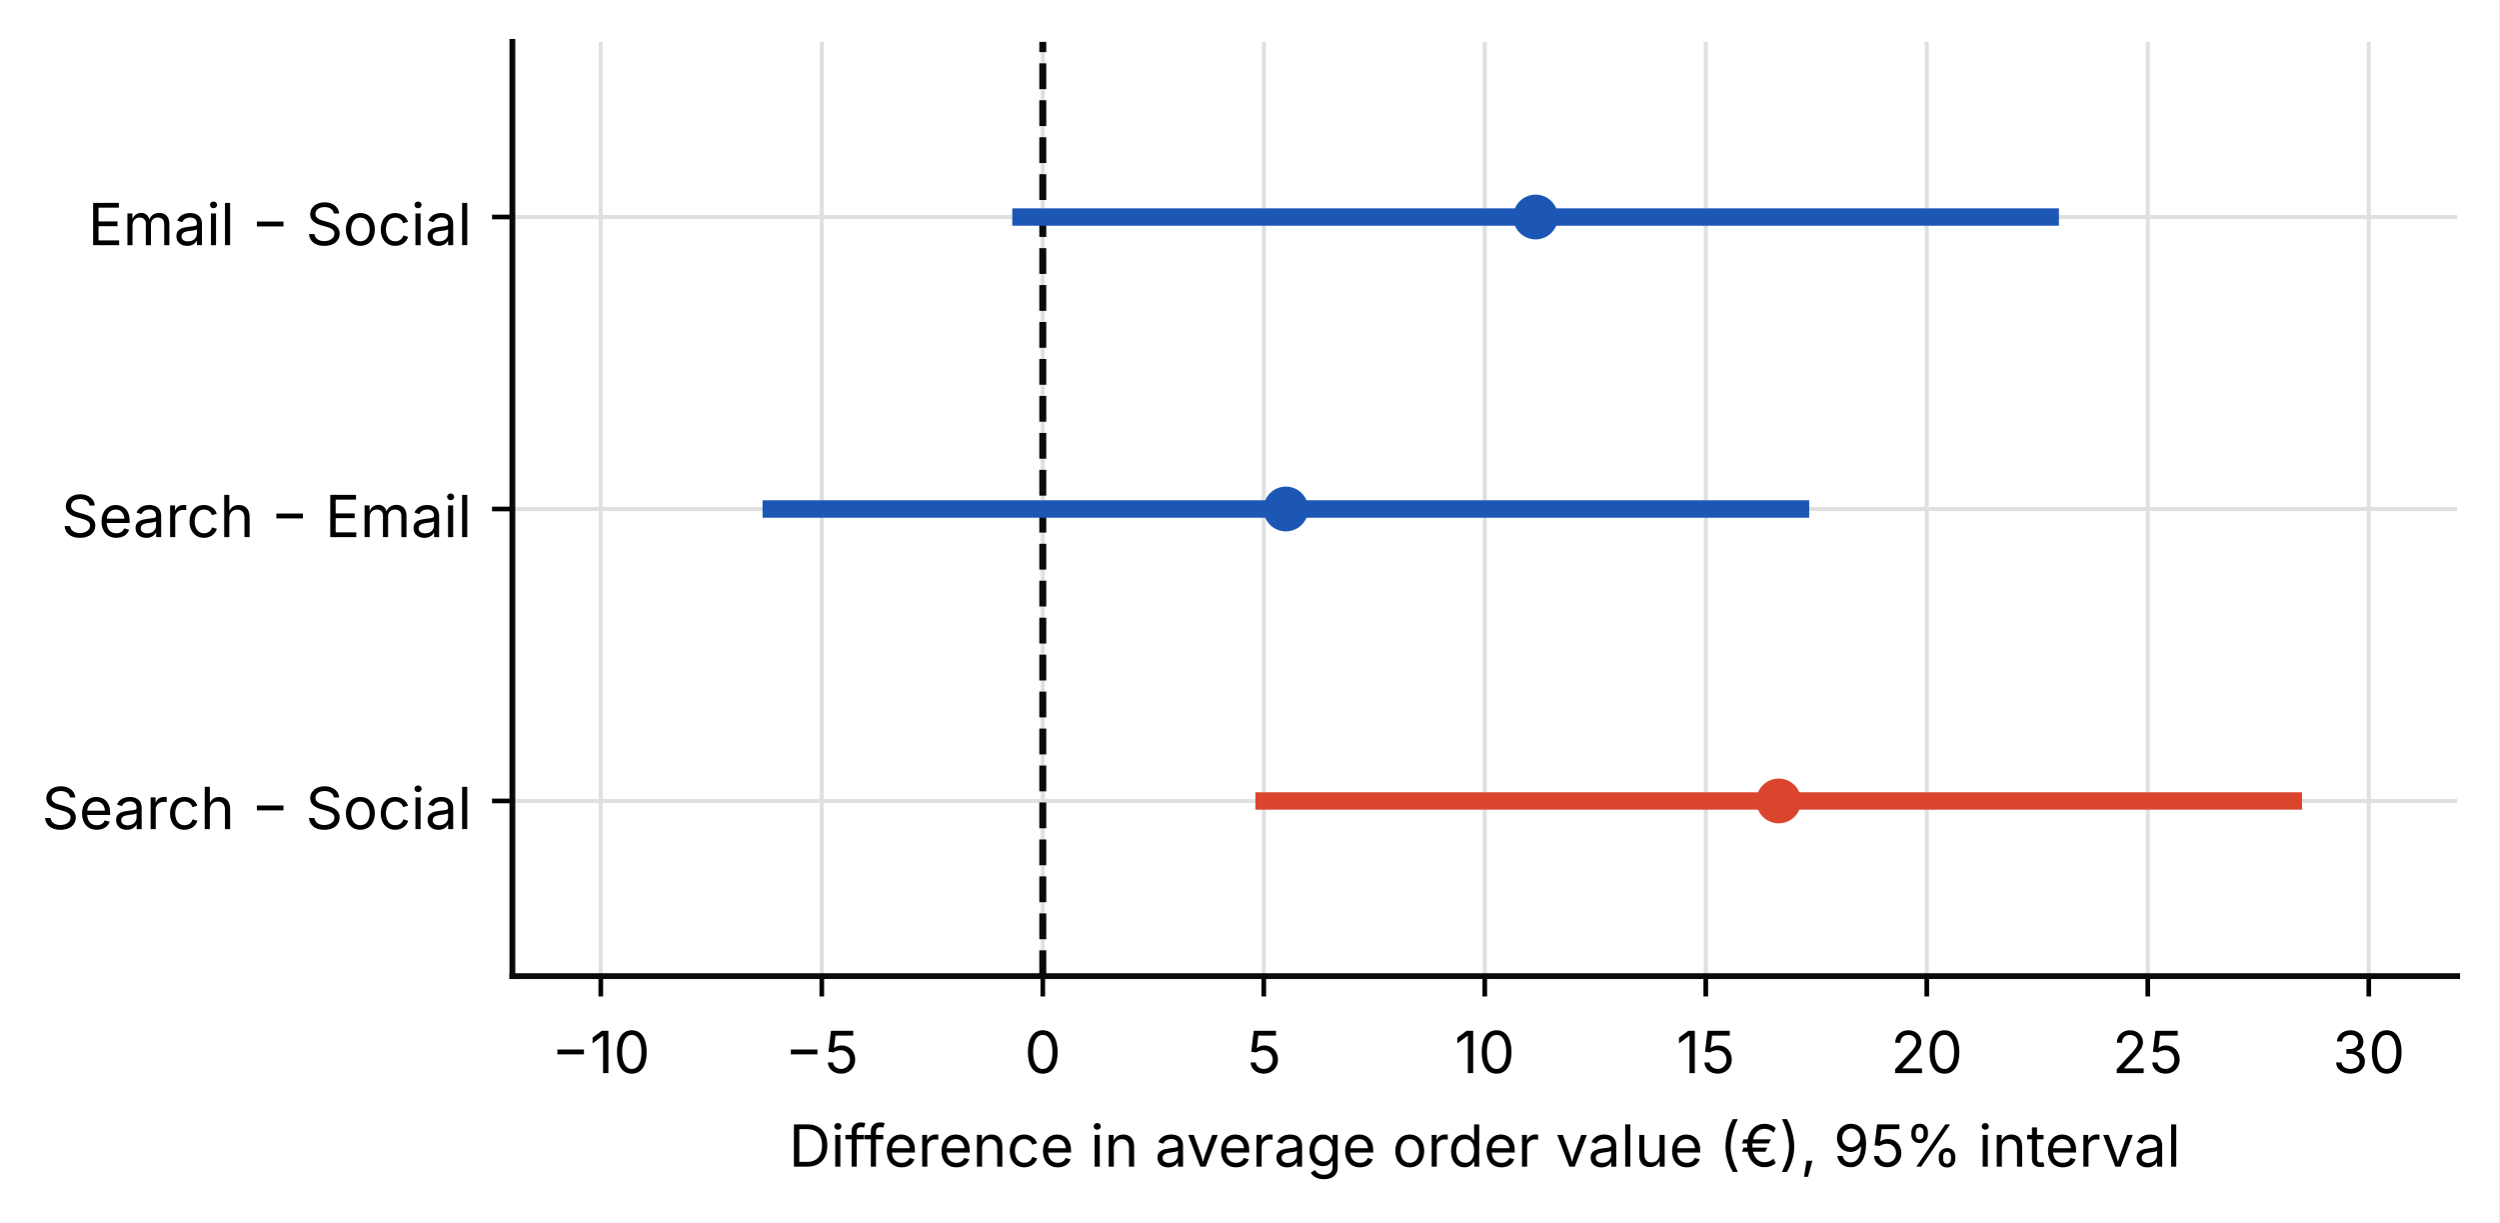
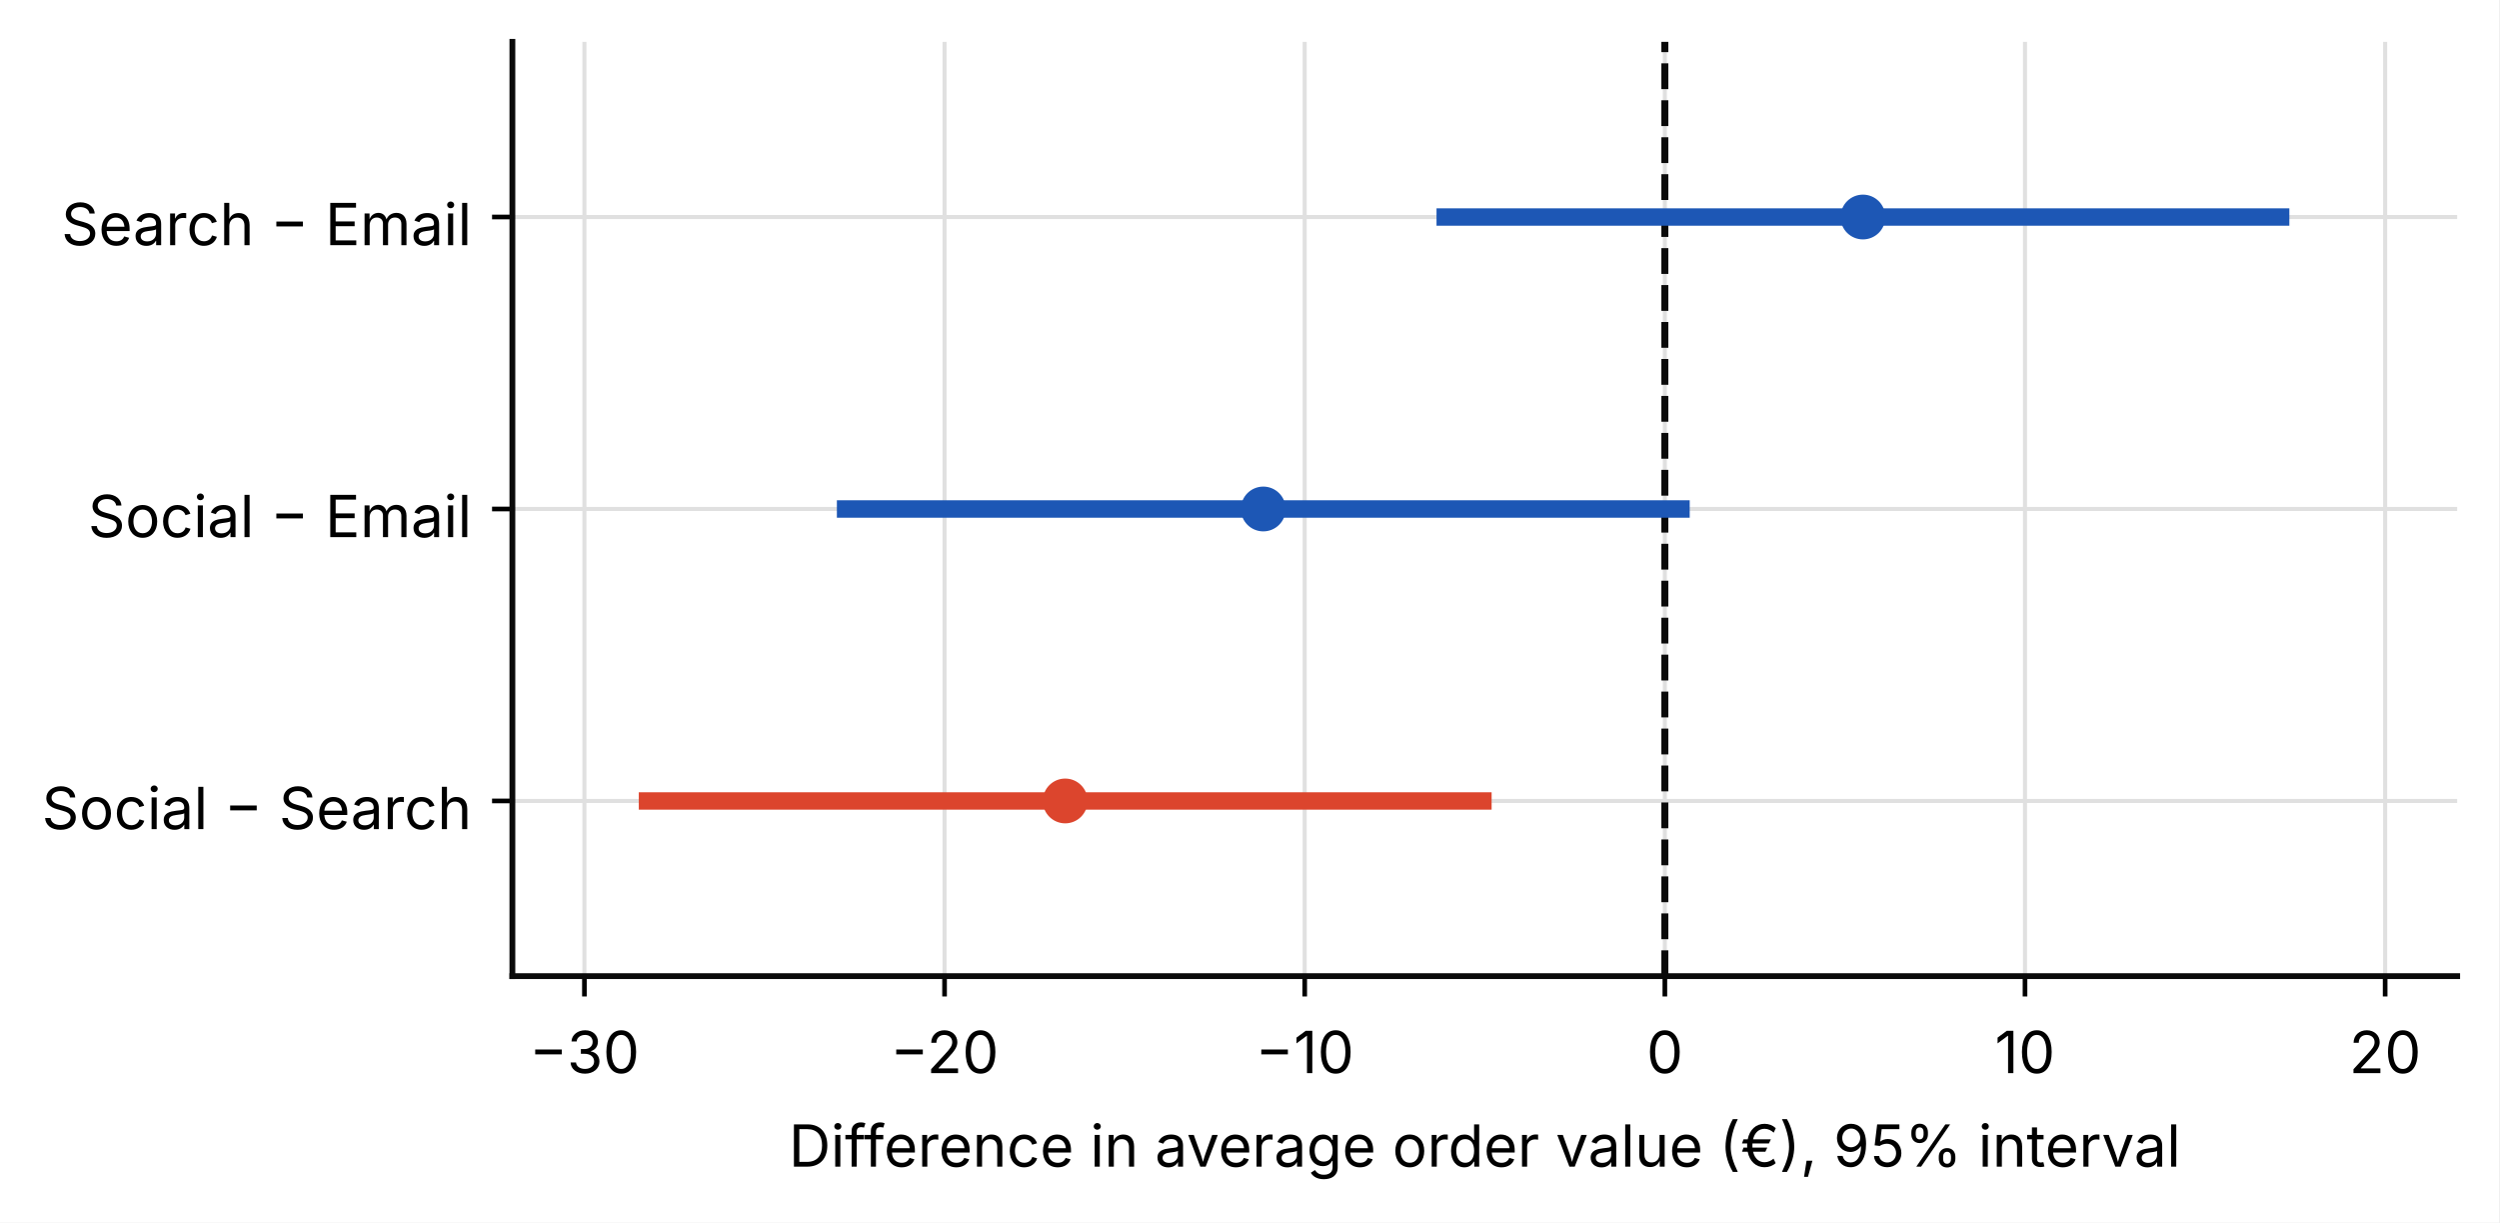
<svg xmlns="http://www.w3.org/2000/svg" xmlns:xlink="http://www.w3.org/1999/xlink" width="430.208pt" height="210.375pt" viewBox="0 0 430.208 210.375" version="1.1">
  <defs>
    <style type="text/css">*{stroke-linejoin: round; stroke-linecap: butt}</style>
  </defs>
  <g id="figure_1">
    <g id="patch_1">
      <path d="M 0 210.375  L 430.208 210.375  L 430.208 0  L 0 0  z " style="fill: #ffffff" />
    </g>
    <g id="axes_1">
      <g id="patch_2">
        <path d="M 88.208 167.976  L 423.008 167.976  L 423.008 7.2  L 88.208 7.2  z " style="fill: #ffffff" />
      </g>
      <g id="matplotlib.axis_1">
        <g id="xtick_1">
          <g id="line2d_1">
-             <path d="M 103.426 167.976  L 103.426 7.2  " clip-path="url(#pe4389774b9)" style="fill: none; stroke: #e0e0e0; stroke-width: 0.7; stroke-linecap: square" />
+             <path d="M 100.608 167.976  L 100.608 7.2  " clip-path="url(#pe4389774b9)" style="fill: none; stroke: #e0e0e0; stroke-width: 0.7; stroke-linecap: square" />
          </g>
          <g id="line2d_2">
            <defs>
              <path id="m1504cfccaf" d="M 0 0  L 0 3.5  " style="stroke: #000000; stroke-width: 0.8" />
            </defs>
            <g>
-               <use xlink:href="#m1504cfccaf" x="103.426" y="167.976" style="stroke: #000000; stroke-width: 0.8" />
+               <use xlink:href="#m1504cfccaf" x="100.608" y="167.976" style="stroke: #000000; stroke-width: 0.8" />
            </g>
          </g>
          <g id="text_1">
-             <g transform="translate(94.9299 184.6635) scale(0.1 -0.1)">
+             <g transform="translate(91.11328 184.6635) scale(0.1 -0.1)">
              <defs>
                <path id="Inter-Regular-602" d="M 3584 2600  L 656 2600  L 656 2063  L 3584 2063  L 3584 2600  z " transform="scale(0.015625)" />
+                 <path id="Inter-Regular-543" d="M 1984 -63  C 2897 -63 3572 503 3572 1266  C 3572 1853 3225 2284 2631 2381  L 2631 2419  C 3106 2559 3403 2944 3403 3469  C 3403 4131 2872 4719 2003 4719  C 1184 4719 516 4216 491 3484  L 1063 3484  C 1081 3938 1516 4203 1991 4203  C 2497 4203 2822 3900 2822 3438  C 2822 2956 2447 2644 1903 2644  L 1525 2644  L 1525 2128  L 1903 2128  C 2594 2128 2984 1775 2984 1272  C 2984 788 2559 459 1975 459  C 1444 459 1025 731 991 1175  L 391 1175  C 422 438 1072 -63 1984 -63  z " transform="scale(0.015625)" />
+                 <path id="Inter-Regular-53f" d="M 2019 -63  C 3059 -63 3656 809 3656 2325  C 3656 3834 3050 4719 2019 4719  C 988 4719 381 3834 381 2325  C 381 806 981 -63 2019 -63  z M 2019 456  C 1338 456 953 1144 953 2325  C 953 3509 1338 4203 2019 4203  C 2700 4203 3084 3513 3084 2325  C 3084 1144 2700 456 2019 456  z " transform="scale(0.015625)" />
+               </defs>
+               <use xlink:href="#Inter-Regular-602" />
+               <use xlink:href="#Inter-Regular-543" transform="translate(65.03125 0)" />
+               <use xlink:href="#Inter-Regular-53f" transform="translate(126.7969 0)" />
+             </g>
+           </g>
+         </g>
+         <g id="xtick_2">
+           <g id="line2d_3">
+             <path d="M 162.608 167.976  L 162.608 7.2  " clip-path="url(#pe4389774b9)" style="fill: none; stroke: #e0e0e0; stroke-width: 0.7; stroke-linecap: square" />
+           </g>
+           <g id="line2d_4">
+             <g>
+               <use xlink:href="#m1504cfccaf" x="162.608" y="167.976" style="stroke: #000000; stroke-width: 0.8" />
+             </g>
+           </g>
+           <g id="text_2">
+             <g transform="translate(153.2648 184.6635) scale(0.1 -0.1)">
+               <defs>
+                 <path id="Inter-Regular-541" d="M 481 0  L 3447 0  L 3447 522  L 1300 522  L 1300 559  L 2319 1644  C 3141 2519 3369 2916 3369 3419  C 3369 4147 2778 4719 1947 4719  C 1119 4719 494 4159 494 3334  L 1063 3334  C 1063 3859 1400 4203 1931 4203  C 2428 4203 2806 3900 2806 3413  C 2806 2984 2544 2666 2028 2106  L 481 428  L 481 0  z " transform="scale(0.015625)" />
+               </defs>
+               <use xlink:href="#Inter-Regular-602" />
+               <use xlink:href="#Inter-Regular-541" transform="translate(62.78125 0)" />
+               <use xlink:href="#Inter-Regular-53f" transform="translate(123.7656 0)" />
+             </g>
+           </g>
+         </g>
+         <g id="xtick_3">
+           <g id="line2d_5">
+             <path d="M 224.608 167.976  L 224.608 7.2  " clip-path="url(#pe4389774b9)" style="fill: none; stroke: #e0e0e0; stroke-width: 0.7; stroke-linecap: square" />
+           </g>
+           <g id="line2d_6">
+             <g>
+               <use xlink:href="#m1504cfccaf" x="224.608" y="167.976" style="stroke: #000000; stroke-width: 0.8" />
+             </g>
+           </g>
+           <g id="text_3">
+             <g transform="translate(216.1117 184.6635) scale(0.1 -0.1)">
+               <defs>
                <path id="Inter-Regular-540" d="M 2041 4656  L 1313 4656  L 300 3909  L 300 3272  L 1425 4106  L 1456 4106  L 1456 0  L 2041 0  L 2041 4656  z " transform="scale(0.015625)" />
-                 <path id="Inter-Regular-53f" d="M 2019 -63  C 3059 -63 3656 809 3656 2325  C 3656 3834 3050 4719 2019 4719  C 988 4719 381 3834 381 2325  C 381 806 981 -63 2019 -63  z M 2019 456  C 1338 456 953 1144 953 2325  C 953 3509 1338 4203 2019 4203  C 2700 4203 3084 3513 3084 2325  C 3084 1144 2700 456 2019 456  z " transform="scale(0.015625)" />
              </defs>
              <use xlink:href="#Inter-Regular-602" />
              <use xlink:href="#Inter-Regular-540" transform="translate(66.15625 0)" />
              <use xlink:href="#Inter-Regular-53f" transform="translate(106.8281 0)" />
            </g>
          </g>
        </g>
-         <g id="xtick_2">
-           <g id="line2d_3">
-             <path d="M 141.471 167.976  L 141.471 7.2  " clip-path="url(#pe4389774b9)" style="fill: none; stroke: #e0e0e0; stroke-width: 0.7; stroke-linecap: square" />
-           </g>
-           <g id="line2d_4">
-             <g>
-               <use xlink:href="#m1504cfccaf" x="141.471" y="167.976" style="stroke: #000000; stroke-width: 0.8" />
-             </g>
-           </g>
-           <g id="text_2">
-             <g transform="translate(135.1238 184.6635) scale(0.1 -0.1)">
-               <defs>
-                 <path id="Inter-Regular-545" d="M 1956 -63  C 2853 -63 3509 594 3509 1488  C 3509 2388 2881 3047 2028 3047  C 1706 3047 1397 2934 1206 2775  L 1181 2775  L 1341 4134  L 3291 4134  L 3291 4656  L 841 4656  L 566 2350  L 1122 2281  C 1306 2422 1631 2525 1919 2525  C 2503 2525 2928 2078 2928 1478  C 2928 888 2519 459 1956 459  C 1488 459 1106 759 1069 1175  L 494 1175  C 525 463 1138 -63 1956 -63  z " transform="scale(0.015625)" />
-               </defs>
-               <use xlink:href="#Inter-Regular-602" />
-               <use xlink:href="#Inter-Regular-545" transform="translate(66.15625 0)" />
-             </g>
-           </g>
-         </g>
-         <g id="xtick_3">
-           <g id="line2d_5">
-             <path d="M 179.517 167.976  L 179.517 7.2  " clip-path="url(#pe4389774b9)" style="fill: none; stroke: #e0e0e0; stroke-width: 0.7; stroke-linecap: square" />
-           </g>
-           <g id="line2d_6">
-             <g>
-               <use xlink:href="#m1504cfccaf" x="179.517" y="167.976" style="stroke: #000000; stroke-width: 0.8" />
-             </g>
-           </g>
-           <g id="text_3">
-             <g transform="translate(176.3622 184.6635) scale(0.1 -0.1)">
-               <use xlink:href="#Inter-Regular-53f" />
-             </g>
-           </g>
-         </g>
        <g id="xtick_4">
          <g id="line2d_7">
-             <path d="M 217.562 167.976  L 217.562 7.2  " clip-path="url(#pe4389774b9)" style="fill: none; stroke: #e0e0e0; stroke-width: 0.7; stroke-linecap: square" />
+             <path d="M 286.608 167.976  L 286.608 7.2  " clip-path="url(#pe4389774b9)" style="fill: none; stroke: #e0e0e0; stroke-width: 0.7; stroke-linecap: square" />
          </g>
          <g id="line2d_8">
            <g>
-               <use xlink:href="#m1504cfccaf" x="217.562" y="167.976" style="stroke: #000000; stroke-width: 0.8" />
+               <use xlink:href="#m1504cfccaf" x="286.608" y="167.976" style="stroke: #000000; stroke-width: 0.8" />
            </g>
          </g>
          <g id="text_4">
-             <g transform="translate(214.5225 184.6635) scale(0.1 -0.1)">
-               <use xlink:href="#Inter-Regular-545" />
+             <g transform="translate(283.4531 184.6635) scale(0.1 -0.1)">
+               <use xlink:href="#Inter-Regular-53f" />
            </g>
          </g>
        </g>
        <g id="xtick_5">
          <g id="line2d_9">
-             <path d="M 255.608 167.976  L 255.608 7.2  " clip-path="url(#pe4389774b9)" style="fill: none; stroke: #e0e0e0; stroke-width: 0.7; stroke-linecap: square" />
+             <path d="M 348.608 167.976  L 348.608 7.2  " clip-path="url(#pe4389774b9)" style="fill: none; stroke: #e0e0e0; stroke-width: 0.7; stroke-linecap: square" />
          </g>
          <g id="line2d_10">
            <g>
-               <use xlink:href="#m1504cfccaf" x="255.608" y="167.976" style="stroke: #000000; stroke-width: 0.8" />
+               <use xlink:href="#m1504cfccaf" x="348.608" y="167.976" style="stroke: #000000; stroke-width: 0.8" />
            </g>
          </g>
          <g id="text_5">
-             <g transform="translate(250.4195 184.6635) scale(0.1 -0.1)">
+             <g transform="translate(343.4195 184.6635) scale(0.1 -0.1)">
              <use xlink:href="#Inter-Regular-540" />
              <use xlink:href="#Inter-Regular-53f" transform="translate(40.67188 0)" />
            </g>
          </g>
        </g>
        <g id="xtick_6">
          <g id="line2d_11">
-             <path d="M 293.653 167.976  L 293.653 7.2  " clip-path="url(#pe4389774b9)" style="fill: none; stroke: #e0e0e0; stroke-width: 0.7; stroke-linecap: square" />
+             <path d="M 410.608 167.976  L 410.608 7.2  " clip-path="url(#pe4389774b9)" style="fill: none; stroke: #e0e0e0; stroke-width: 0.7; stroke-linecap: square" />
          </g>
          <g id="line2d_12">
            <g>
-               <use xlink:href="#m1504cfccaf" x="293.653" y="167.976" style="stroke: #000000; stroke-width: 0.8" />
+               <use xlink:href="#m1504cfccaf" x="410.608" y="167.976" style="stroke: #000000; stroke-width: 0.8" />
            </g>
          </g>
          <g id="text_6">
-             <g transform="translate(288.5798 184.6635) scale(0.1 -0.1)">
-               <use xlink:href="#Inter-Regular-540" />
-               <use xlink:href="#Inter-Regular-545" transform="translate(40.67188 0)" />
-             </g>
-           </g>
-         </g>
-         <g id="xtick_7">
-           <g id="line2d_13">
-             <path d="M 331.699 167.976  L 331.699 7.2  " clip-path="url(#pe4389774b9)" style="fill: none; stroke: #e0e0e0; stroke-width: 0.7; stroke-linecap: square" />
-           </g>
-           <g id="line2d_14">
-             <g>
-               <use xlink:href="#m1504cfccaf" x="331.699" y="167.976" style="stroke: #000000; stroke-width: 0.8" />
-             </g>
-           </g>
-           <g id="text_7">
-             <g transform="translate(325.4948 184.6635) scale(0.1 -0.1)">
-               <defs>
-                 <path id="Inter-Regular-541" d="M 481 0  L 3447 0  L 3447 522  L 1300 522  L 1300 559  L 2319 1644  C 3141 2519 3369 2916 3369 3419  C 3369 4147 2778 4719 1947 4719  C 1119 4719 494 4159 494 3334  L 1063 3334  C 1063 3859 1400 4203 1931 4203  C 2428 4203 2806 3900 2806 3413  C 2806 2984 2544 2666 2028 2106  L 481 428  L 481 0  z " transform="scale(0.015625)" />
-               </defs>
+             <g transform="translate(404.4039 184.6635) scale(0.1 -0.1)">
              <use xlink:href="#Inter-Regular-541" />
              <use xlink:href="#Inter-Regular-53f" transform="translate(60.98438 0)" />
            </g>
          </g>
        </g>
-         <g id="xtick_8">
-           <g id="line2d_15">
-             <path d="M 369.744 167.976  L 369.744 7.2  " clip-path="url(#pe4389774b9)" style="fill: none; stroke: #e0e0e0; stroke-width: 0.7; stroke-linecap: square" />
-           </g>
-           <g id="line2d_16">
-             <g>
-               <use xlink:href="#m1504cfccaf" x="369.744" y="167.976" style="stroke: #000000; stroke-width: 0.8" />
-             </g>
-           </g>
-           <g id="text_8">
-             <g transform="translate(363.6551 184.6635) scale(0.1 -0.1)">
-               <use xlink:href="#Inter-Regular-541" />
-               <use xlink:href="#Inter-Regular-545" transform="translate(60.98438 0)" />
-             </g>
-           </g>
-         </g>
-         <g id="xtick_9">
-           <g id="line2d_17">
-             <path d="M 407.79 167.976  L 407.79 7.2  " clip-path="url(#pe4389774b9)" style="fill: none; stroke: #e0e0e0; stroke-width: 0.7; stroke-linecap: square" />
-           </g>
-           <g id="line2d_18">
-             <g>
-               <use xlink:href="#m1504cfccaf" x="407.79" y="167.976" style="stroke: #000000; stroke-width: 0.8" />
-             </g>
-           </g>
-           <g id="text_9">
-             <g transform="translate(401.5467 184.6635) scale(0.1 -0.1)">
-               <defs>
-                 <path id="Inter-Regular-543" d="M 1984 -63  C 2897 -63 3572 503 3572 1266  C 3572 1853 3225 2284 2631 2381  L 2631 2419  C 3106 2559 3403 2944 3403 3469  C 3403 4131 2872 4719 2003 4719  C 1184 4719 516 4216 491 3484  L 1063 3484  C 1081 3938 1516 4203 1991 4203  C 2497 4203 2822 3900 2822 3438  C 2822 2956 2447 2644 1903 2644  L 1525 2644  L 1525 2128  L 1903 2128  C 2594 2128 2984 1775 2984 1272  C 2984 788 2559 459 1975 459  C 1444 459 1025 731 991 1175  L 391 1175  C 422 438 1072 -63 1984 -63  z " transform="scale(0.015625)" />
-               </defs>
-               <use xlink:href="#Inter-Regular-543" />
-               <use xlink:href="#Inter-Regular-53f" transform="translate(61.76562 0)" />
-             </g>
-           </g>
-         </g>
-         <g id="text_10">
+         <g id="text_7">
          <g transform="translate(135.7984 200.7631) scale(0.1 -0.1)">
            <defs>
              <path id="Inter-Regular-54" d="M 2016 0  C 3434 0 4238 881 4238 2338  C 4238 3781 3434 4656 2075 4656  L 563 4656  L 563 0  L 2016 0  z M 1156 525  L 1156 4131  L 2034 4131  C 3113 4131 3663 3456 3663 2338  C 3663 1206 3113 525 1978 525  L 1156 525  z " transform="scale(0.015625)" />
              <path id="Inter-Regular-2b2" d="M 494 0  L 1056 0  L 1056 3494  L 494 3494  L 494 0  z M 778 4066  C 994 4066 1172 4231 1172 4438  C 1172 4644 994 4809 778 4809  C 566 4809 388 4644 388 4438  C 388 4231 566 4066 778 4066  z " transform="scale(0.015625)" />
              <path id="Inter-Regular-288" d="M 2119 3494  L 1313 3494  L 1313 3834  C 1313 4172 1463 4353 1809 4353  C 1966 4353 2053 4319 2113 4300  L 2269 4781  C 2184 4819 2009 4875 1744 4875  C 1234 4875 750 4566 750 3959  L 750 3494  L 63 3494  L 63 3013  L 750 3013  L 750 0  L 1313 0  L 1313 3013  L 2119 3013  L 2119 3494  z " transform="scale(0.015625)" />
              <path id="Inter-Regular-267" d="M 1963 -75  C 2678 -75 3200 284 3363 813  L 2819 963  C 2688 606 2378 425 1966 425  C 1347 425 922 825 894 1556  L 3419 1556  L 3419 1791  C 3419 3081 2638 3538 1897 3538  C 944 3538 325 2791 325 1719  C 325 644 950 -75 1963 -75  z M 897 2031  C 931 2566 1297 3038 1897 3038  C 2472 3038 2794 2625 2847 2031  L 897 2031  z " transform="scale(0.015625)" />
              <path id="Inter-Regular-356" d="M 494 0  L 1056 0  L 1056 2188  C 1056 2659 1425 3000 1928 3000  C 2078 3000 2231 2975 2266 2969  L 2266 3534  C 2200 3538 2063 3544 1981 3544  C 1566 3544 1203 3309 1075 2956  L 1038 2956  L 1038 3494  L 494 3494  L 494 0  z " transform="scale(0.015625)" />
              <path id="Inter-Regular-307" d="M 1056 2094  C 1056 2691 1434 3031 1938 3031  C 2425 3031 2725 2709 2725 2172  L 2725 0  L 3288 0  L 3288 2219  C 3288 3103 2813 3538 2106 3538  C 1638 3538 1263 3341 1038 2847  L 1034 3494  L 494 3494  L 494 0  L 1056 0  L 1056 2094  z " transform="scale(0.015625)" />
              <path id="Inter-Regular-24b" d="M 1916 -75  C 2600 -75 3156 297 3344 919  L 2806 1072  C 2703 694 2384 428 1916 428  C 1219 428 897 1038 897 1725  C 897 2422 1219 3034 1916 3034  C 2375 3034 2688 2778 2791 2419  L 3331 2572  C 3141 3181 2591 3538 1916 3538  C 966 3538 325 2819 325 1725  C 325 647 966 -75 1916 -75  z " transform="scale(0.015625)" />
              <path id="Inter-Regular-6eb" transform="scale(0.015625)" />
              <path id="Inter-Regular-1fc" d="M 1472 -81  C 2063 -81 2391 228 2509 475  L 2547 475  L 2547 0  L 3100 0  L 3100 2303  C 3100 3394 2259 3538 1791 3538  C 1250 3538 650 3344 381 2709  L 922 2531  C 1031 2775 1303 3044 1806 3044  C 2291 3044 2538 2794 2538 2359  L 2538 2341  C 2538 2081 2263 2100 1641 2022  C 994 1941 281 1794 281 994  C 281 306 809 -81 1472 -81  z M 1569 416  C 1150 416 847 603 847 966  C 847 1363 1206 1494 1616 1547  C 1831 1575 2444 1638 2538 1747  L 2538 1263  C 2538 834 2191 416 1569 416  z " transform="scale(0.015625)" />
              <path id="Inter-Regular-3d6" d="M 1503 0  L 2094 0  L 3428 3494  L 2813 3494  L 2069 1422  C 1959 1119 1878 813 1800 522  C 1719 813 1638 1119 1528 1422  L 784 3494  L 169 3494  L 1503 0  z " transform="scale(0.015625)" />
              <path id="Inter-Regular-293" d="M 1909 -1381  C 2759 -1381 3431 -994 3431 -91  L 3431 3494  L 2884 3494  L 2884 2934  L 2831 2934  C 2713 3122 2488 3538 1813 3538  C 941 3538 325 2844 325 1763  C 325 666 963 56 1800 56  C 2475 56 2697 441 2816 641  L 2869 641  L 2869 -59  C 2869 -634 2466 -891 1909 -891  C 1294 -891 1075 -578 928 -375  L 472 -669  C 688 -1053 1134 -1381 1909 -1381  z M 1894 556  C 1238 556 897 1056 897 1775  C 897 2472 1228 3034 1894 3034  C 2538 3034 2875 2516 2875 1775  C 2875 1013 2528 556 1894 556  z " transform="scale(0.015625)" />
              <path id="Inter-Regular-318" d="M 1916 -75  C 2869 -75 3513 647 3513 1725  C 3513 2819 2869 3538 1916 3538  C 966 3538 325 2819 325 1725  C 325 647 966 -75 1916 -75  z M 1916 428  C 1219 428 897 1038 897 1725  C 897 2422 1219 3034 1916 3034  C 2622 3034 2944 2419 2944 1725  C 2944 1038 2622 428 1916 428  z " transform="scale(0.015625)" />
              <path id="Inter-Regular-256" d="M 1803 -75  C 2469 -75 2703 347 2819 541  L 2881 541  L 2881 0  L 3425 0  L 3425 4656  L 2863 4656  L 2863 2934  L 2819 2934  C 2703 3119 2488 3538 1806 3538  C 934 3538 325 2844 325 1738  C 325 625 931 -75 1803 -75  z M 1888 428  C 1234 428 897 1009 897 1744  C 897 2469 1225 3034 1888 3034  C 2531 3034 2869 2516 2869 1744  C 2869 966 2522 428 1888 428  z " transform="scale(0.015625)" />
              <path id="Inter-Regular-2e2" d="M 1056 4656  L 494 4656  L 494 0  L 1056 0  L 1056 4656  z " transform="scale(0.015625)" />
              <path id="Inter-Regular-395" d="M 1678 -44  C 2138 -44 2519 144 2747 653  L 2747 0  L 3291 0  L 3291 3494  L 2725 3494  L 2725 1400  C 2725 803 2347 463 1847 463  C 1359 463 1056 784 1056 1322  L 1056 3494  L 494 3494  L 494 1275  C 494 391 972 -44 1678 -44  z " transform="scale(0.015625)" />
              <path id="Inter-Regular-5a8" d="M 681 2191  C 681 1278 956 325 1488 -578  L 2034 -578  C 1497 531 1253 1363 1253 2191  C 1253 3103 1550 4250 2034 5234  L 1488 5234  C 1019 4463 681 3206 681 2191  z " transform="scale(0.015625)" />
              <path id="Inter-Regular-526" d="M 3344 3009  L 1381 3009  C 1559 3769 2044 4169 2647 4169  C 3047 4169 3378 3994 3656 3744  L 3884 4241  C 3547 4556 3116 4719 2647 4719  C 1709 4719 1000 4081 791 3009  L 328 3009  L 163 2556  L 734 2556  C 731 2481 728 2403 728 2325  C 728 2250 731 2175 734 2100  L 328 2100  L 163 1641  L 791 1641  C 1000 572 1709 -63 2647 -63  C 3113 -63 3556 91 3872 391  L 3638 881  C 3381 666 3050 488 2647 488  C 2047 488 1563 884 1384 1641  L 2738 1641  L 2947 2100  L 1316 2100  C 1313 2172 1309 2247 1309 2325  C 1309 2403 1313 2481 1316 2556  L 3131 2556  L 3344 3009  z " transform="scale(0.015625)" />
              <path id="Inter-Regular-5a9" d="M 300 -578  L 847 -578  C 1369 309 1653 1263 1653 2191  C 1653 3203 1316 4466 847 5234  L 300 5234  C 784 4250 1081 3103 1081 2191  C 1081 1388 853 563 300 -578  z " transform="scale(0.015625)" />
              <path id="Inter-Regular-5df" d="M 400 -1122  L 831 -1122  L 1319 650  L 675 650  L 400 -1122  z " transform="scale(0.015625)" />
              <path id="Inter-Regular-54a" d="M 1884 -63  C 2938 -63 3588 866 3588 2513  C 3588 4225 2728 4706 1963 4719  C 1006 4734 381 4025 381 3156  C 381 2259 1044 1616 1847 1616  C 2334 1616 2744 1856 2994 2238  L 3031 2238  C 3031 1109 2594 463 1884 463  C 1394 463 1103 772 1006 1184  L 419 1184  C 528 441 1094 -63 1884 -63  z M 1934 2134  C 1372 2134 963 2588 963 3159  C 963 3734 1391 4197 1953 4197  C 2525 4197 2947 3706 2947 3172  C 2947 2625 2500 2134 1934 2134  z " transform="scale(0.015625)" />
+               <path id="Inter-Regular-545" d="M 1956 -63  C 2853 -63 3509 594 3509 1488  C 3509 2388 2881 3047 2028 3047  C 1706 3047 1397 2934 1206 2775  L 1181 2775  L 1341 4134  L 3291 4134  L 3291 4656  L 841 4656  L 566 2350  L 1122 2281  C 1306 2422 1631 2525 1919 2525  C 2503 2525 2928 2078 2928 1478  C 2928 888 2519 459 1956 459  C 1488 459 1106 759 1069 1175  L 494 1175  C 525 463 1138 -63 1956 -63  z " transform="scale(0.015625)" />
              <path id="Inter-Regular-6ca" d="M 4656 -91  C 5247 -91 5566 344 5566 856  L 5566 1100  C 5566 1609 5256 2044 4656 2044  C 4069 2044 3741 1613 3741 1100  L 3741 856  C 3741 344 4059 -91 4656 -91  z M 1634 2597  C 2225 2597 2544 3031 2544 3544  L 2544 3788  C 2544 4297 2234 4731 1634 4731  C 1047 4731 719 4300 719 3788  L 719 3544  C 719 3031 1038 2597 1634 2597  z M 1263 0  L 1791 0  L 4991 4656  L 4463 4656  L 1263 0  z M 4656 319  C 4334 319 4219 578 4219 856  L 4219 1100  C 4219 1375 4344 1638 4656 1638  C 4981 1638 5088 1375 5088 1100  L 5088 856  C 5088 578 4972 319 4656 319  z M 1634 3006  C 1313 3006 1197 3266 1197 3544  L 1197 3788  C 1197 4063 1322 4325 1634 4325  C 1959 4325 2066 4063 2066 3788  L 2066 3544  C 2066 3266 1950 3006 1634 3006  z " transform="scale(0.015625)" />
              <path id="Inter-Regular-37b" d="M 1869 3494  L 1150 3494  L 1150 4325  L 588 4325  L 588 3494  L 63 3494  L 63 3013  L 588 3013  L 588 863  C 588 291 944 -44 1547 -44  C 1691 -44 1850 -22 1966 19  L 1850 494  C 1756 475 1634 456 1563 456  C 1266 456 1150 594 1150 906  L 1150 3013  L 1869 3013  L 1869 3494  z " transform="scale(0.015625)" />
            </defs>
            <use xlink:href="#Inter-Regular-54" />
            <use xlink:href="#Inter-Regular-2b2" transform="translate(72.17188 0)" />
            <use xlink:href="#Inter-Regular-288" transform="translate(96.39062 0)" />
            <use xlink:href="#Inter-Regular-288" transform="translate(129.5 0)" />
            <use xlink:href="#Inter-Regular-267" transform="translate(163.5938 0)" />
            <use xlink:href="#Inter-Regular-356" transform="translate(221.8906 0)" />
            <use xlink:href="#Inter-Regular-267" transform="translate(257.875 0)" />
            <use xlink:href="#Inter-Regular-307" transform="translate(316.1719 0)" />
            <use xlink:href="#Inter-Regular-24b" transform="translate(375.25 0)" />
            <use xlink:href="#Inter-Regular-267" transform="translate(432.375 0)" />
            <use xlink:href="#Inter-Regular-6eb" transform="translate(490.6719 0)" />
            <use xlink:href="#Inter-Regular-2b2" transform="translate(518.7969 0)" />
            <use xlink:href="#Inter-Regular-307" transform="translate(543.0156 0)" />
            <use xlink:href="#Inter-Regular-6eb" transform="translate(602.0938 0)" />
            <use xlink:href="#Inter-Regular-1fc" transform="translate(630.2188 0)" />
            <use xlink:href="#Inter-Regular-3d6" transform="translate(684.9062 0)" />
            <use xlink:href="#Inter-Regular-267" transform="translate(739.1562 0)" />
            <use xlink:href="#Inter-Regular-356" transform="translate(797.4531 0)" />
            <use xlink:href="#Inter-Regular-1fc" transform="translate(835.0938 0)" />
            <use xlink:href="#Inter-Regular-293" transform="translate(891.25 0)" />
            <use xlink:href="#Inter-Regular-267" transform="translate(952.5781 0)" />
            <use xlink:href="#Inter-Regular-6eb" transform="translate(1010.875 0)" />
            <use xlink:href="#Inter-Regular-318" transform="translate(1039 0)" />
            <use xlink:href="#Inter-Regular-356" transform="translate(1098.969 0)" />
            <use xlink:href="#Inter-Regular-256" transform="translate(1134.953 0)" />
            <use xlink:href="#Inter-Regular-267" transform="translate(1196.188 0)" />
            <use xlink:href="#Inter-Regular-356" transform="translate(1254.484 0)" />
            <use xlink:href="#Inter-Regular-6eb" transform="translate(1292.125 0)" />
            <use xlink:href="#Inter-Regular-3d6" transform="translate(1320.25 0)" />
            <use xlink:href="#Inter-Regular-1fc" transform="translate(1375.969 0)" />
            <use xlink:href="#Inter-Regular-2e2" transform="translate(1432.125 0)" />
            <use xlink:href="#Inter-Regular-395" transform="translate(1456.344 0)" />
            <use xlink:href="#Inter-Regular-267" transform="translate(1515.469 0)" />
            <use xlink:href="#Inter-Regular-6eb" transform="translate(1573.766 0)" />
            <use xlink:href="#Inter-Regular-5a8" transform="translate(1601.891 0)" />
            <use xlink:href="#Inter-Regular-526" transform="translate(1638.359 0)" />
            <use xlink:href="#Inter-Regular-5a9" transform="translate(1705.016 0)" />
            <use xlink:href="#Inter-Regular-5df" transform="translate(1741.484 0)" />
            <use xlink:href="#Inter-Regular-6eb" transform="translate(1770.297 0)" />
            <use xlink:href="#Inter-Regular-54a" transform="translate(1798.422 0)" />
            <use xlink:href="#Inter-Regular-545" transform="translate(1860.438 0)" />
            <use xlink:href="#Inter-Regular-6ca" transform="translate(1921.234 0)" />
            <use xlink:href="#Inter-Regular-6eb" transform="translate(2019.422 0)" />
            <use xlink:href="#Inter-Regular-2b2" transform="translate(2047.547 0)" />
            <use xlink:href="#Inter-Regular-307" transform="translate(2071.766 0)" />
            <use xlink:href="#Inter-Regular-37b" transform="translate(2130.844 0)" />
            <use xlink:href="#Inter-Regular-267" transform="translate(2162.594 0)" />
            <use xlink:href="#Inter-Regular-356" transform="translate(2220.891 0)" />
            <use xlink:href="#Inter-Regular-3d6" transform="translate(2260.094 0)" />
            <use xlink:href="#Inter-Regular-1fc" transform="translate(2315.812 0)" />
            <use xlink:href="#Inter-Regular-2e2" transform="translate(2371.969 0)" />
          </g>
        </g>
      </g>
      <g id="matplotlib.axis_2">
        <g id="ytick_1">
-           <g id="line2d_19">
+           <g id="line2d_13">
            <path d="M 88.208 137.831  L 423.008 137.831  " clip-path="url(#pe4389774b9)" style="fill: none; stroke: #e0e0e0; stroke-width: 0.7; stroke-linecap: square" />
          </g>
-           <g id="line2d_20">
+           <g id="line2d_14">
            <defs>
              <path id="m5d545ce8f8" d="M 0 0  L -3.5 0  " style="stroke: #000000; stroke-width: 0.8" />
            </defs>
            <g>
              <use xlink:href="#m5d545ce8f8" x="88.208" y="137.831" style="stroke: #000000; stroke-width: 0.8" />
            </g>
          </g>
-           <g id="text_11">
+           <g id="text_8">
            <g transform="translate(7.2 142.6743) scale(0.1 -0.1)">
              <defs>
                <path id="Inter-Regular-18e" d="M 2053 -81  C 3128 -81 3744 506 3744 1269  C 3744 2138 2925 2419 2425 2556  L 1959 2684  C 1619 2778 1072 2950 1072 3438  C 1072 3875 1472 4194 2075 4194  C 2628 4194 3047 3934 3100 3481  L 3681 3481  C 3653 4184 3013 4719 2094 4719  C 1194 4719 494 4197 494 3409  C 494 2791 931 2406 1681 2194  L 2244 2034  C 2741 1894 3166 1728 3166 1278  C 3166 781 2684 450 2053 450  C 1506 450 1019 691 972 1219  L 363 1219  C 416 438 1044 -81 2053 -81  z " transform="scale(0.015625)" />
                <path id="Inter-Regular-29f" d="M 1056 2094  C 1056 2691 1434 3031 1938 3031  C 2425 3031 2725 2709 2725 2172  L 2725 0  L 3291 0  L 3291 2219  C 3291 3103 2813 3538 2106 3538  C 1650 3538 1284 3353 1056 2888  L 1056 4656  L 494 4656  L 494 0  L 1056 0  L 1056 2094  z " transform="scale(0.015625)" />
              </defs>
              <use xlink:href="#Inter-Regular-18e" />
-               <use xlink:href="#Inter-Regular-267" transform="translate(64.15625 0)" />
-               <use xlink:href="#Inter-Regular-1fc" transform="translate(123.4375 0)" />
-               <use xlink:href="#Inter-Regular-356" transform="translate(179.5938 0)" />
-               <use xlink:href="#Inter-Regular-24b" transform="translate(215.5781 0)" />
-               <use xlink:href="#Inter-Regular-29f" transform="translate(272.7031 0)" />
-               <use xlink:href="#Inter-Regular-6eb" transform="translate(331.8281 0)" />
-               <use xlink:href="#Inter-Regular-602" transform="translate(359.9531 0)" />
-               <use xlink:href="#Inter-Regular-6eb" transform="translate(426.1094 0)" />
-               <use xlink:href="#Inter-Regular-18e" transform="translate(454.2344 0)" />
-               <use xlink:href="#Inter-Regular-318" transform="translate(518.3906 0)" />
-               <use xlink:href="#Inter-Regular-24b" transform="translate(578.3594 0)" />
-               <use xlink:href="#Inter-Regular-2b2" transform="translate(635.4844 0)" />
-               <use xlink:href="#Inter-Regular-1fc" transform="translate(659.7031 0)" />
-               <use xlink:href="#Inter-Regular-2e2" transform="translate(715.8594 0)" />
+               <use xlink:href="#Inter-Regular-318" transform="translate(64.15625 0)" />
+               <use xlink:href="#Inter-Regular-24b" transform="translate(124.125 0)" />
+               <use xlink:href="#Inter-Regular-2b2" transform="translate(181.25 0)" />
+               <use xlink:href="#Inter-Regular-1fc" transform="translate(205.4688 0)" />
+               <use xlink:href="#Inter-Regular-2e2" transform="translate(261.625 0)" />
+               <use xlink:href="#Inter-Regular-6eb" transform="translate(285.8438 0)" />
+               <use xlink:href="#Inter-Regular-602" transform="translate(313.9688 0)" />
+               <use xlink:href="#Inter-Regular-6eb" transform="translate(380.125 0)" />
+               <use xlink:href="#Inter-Regular-18e" transform="translate(408.25 0)" />
+               <use xlink:href="#Inter-Regular-267" transform="translate(472.4062 0)" />
+               <use xlink:href="#Inter-Regular-1fc" transform="translate(531.6875 0)" />
+               <use xlink:href="#Inter-Regular-356" transform="translate(587.8438 0)" />
+               <use xlink:href="#Inter-Regular-24b" transform="translate(623.8281 0)" />
+               <use xlink:href="#Inter-Regular-29f" transform="translate(680.9531 0)" />
            </g>
          </g>
        </g>
        <g id="ytick_2">
-           <g id="line2d_21">
+           <g id="line2d_15">
            <path d="M 88.208 87.588  L 423.008 87.588  " clip-path="url(#pe4389774b9)" style="fill: none; stroke: #e0e0e0; stroke-width: 0.7; stroke-linecap: square" />
          </g>
-           <g id="line2d_22">
+           <g id="line2d_16">
            <g>
              <use xlink:href="#m5d545ce8f8" x="88.208" y="87.588" style="stroke: #000000; stroke-width: 0.8" />
            </g>
          </g>
-           <g id="text_12">
-             <g transform="translate(10.55469 92.43175) scale(0.1 -0.1)">
+           <g id="text_9">
+             <g transform="translate(15.15312 92.43175) scale(0.1 -0.1)">
              <defs>
                <path id="Inter-Regular-5f" d="M 563 0  L 3428 0  L 3428 525  L 1156 525  L 1156 2088  L 3247 2088  L 3247 2613  L 1156 2613  L 1156 4131  L 3400 4131  L 3400 4656  L 563 4656  L 563 0  z " transform="scale(0.015625)" />
                <path id="Inter-Regular-300" d="M 494 0  L 1056 0  L 1056 2200  C 1056 2756 1428 3044 1838 3044  C 2231 3044 2522 2784 2522 2397  L 2522 0  L 3084 0  L 3084 2281  C 3084 2722 3372 3044 3844 3044  C 4219 3044 4547 2844 4547 2341  L 4547 0  L 5113 0  L 5113 2356  C 5113 3166 4619 3556 4013 3556  C 3506 3556 3078 3284 2913 2844  C 2788 3275 2481 3556 2022 3556  C 1609 3556 1216 3325 1044 2853  L 1041 3494  L 494 3494  L 494 0  z " transform="scale(0.015625)" />
              </defs>
+               <use xlink:href="#Inter-Regular-18e" />
+               <use xlink:href="#Inter-Regular-318" transform="translate(64.15625 0)" />
+               <use xlink:href="#Inter-Regular-24b" transform="translate(124.125 0)" />
+               <use xlink:href="#Inter-Regular-2b2" transform="translate(181.25 0)" />
+               <use xlink:href="#Inter-Regular-1fc" transform="translate(205.4688 0)" />
+               <use xlink:href="#Inter-Regular-2e2" transform="translate(261.625 0)" />
+               <use xlink:href="#Inter-Regular-6eb" transform="translate(285.8438 0)" />
+               <use xlink:href="#Inter-Regular-602" transform="translate(313.9688 0)" />
+               <use xlink:href="#Inter-Regular-6eb" transform="translate(380.125 0)" />
+               <use xlink:href="#Inter-Regular-5f" transform="translate(408.25 0)" />
+               <use xlink:href="#Inter-Regular-300" transform="translate(468.3594 0)" />
+               <use xlink:href="#Inter-Regular-1fc" transform="translate(555.9531 0)" />
+               <use xlink:href="#Inter-Regular-2b2" transform="translate(612.1094 0)" />
+               <use xlink:href="#Inter-Regular-2e2" transform="translate(636.3281 0)" />
+             </g>
+           </g>
+         </g>
+         <g id="ytick_3">
+           <g id="line2d_17">
+             <path d="M 88.208 37.346  L 423.008 37.346  " clip-path="url(#pe4389774b9)" style="fill: none; stroke: #e0e0e0; stroke-width: 0.7; stroke-linecap: square" />
+           </g>
+           <g id="line2d_18">
+             <g>
+               <use xlink:href="#m5d545ce8f8" x="88.208" y="37.346" style="stroke: #000000; stroke-width: 0.8" />
+             </g>
+           </g>
+           <g id="text_10">
+             <g transform="translate(10.55469 42.18925) scale(0.1 -0.1)">
              <use xlink:href="#Inter-Regular-18e" />
              <use xlink:href="#Inter-Regular-267" transform="translate(64.15625 0)" />
              <use xlink:href="#Inter-Regular-1fc" transform="translate(123.4375 0)" />
              <use xlink:href="#Inter-Regular-356" transform="translate(179.5938 0)" />
              <use xlink:href="#Inter-Regular-24b" transform="translate(215.5781 0)" />
              <use xlink:href="#Inter-Regular-29f" transform="translate(272.7031 0)" />
              <use xlink:href="#Inter-Regular-6eb" transform="translate(331.8281 0)" />
              <use xlink:href="#Inter-Regular-602" transform="translate(359.9531 0)" />
              <use xlink:href="#Inter-Regular-6eb" transform="translate(426.1094 0)" />
              <use xlink:href="#Inter-Regular-5f" transform="translate(454.2344 0)" />
              <use xlink:href="#Inter-Regular-300" transform="translate(514.3438 0)" />
              <use xlink:href="#Inter-Regular-1fc" transform="translate(601.9375 0)" />
              <use xlink:href="#Inter-Regular-2b2" transform="translate(658.0938 0)" />
              <use xlink:href="#Inter-Regular-2e2" transform="translate(682.3125 0)" />
            </g>
          </g>
        </g>
-         <g id="ytick_3">
-           <g id="line2d_23">
-             <path d="M 88.208 37.346  L 423.008 37.346  " clip-path="url(#pe4389774b9)" style="fill: none; stroke: #e0e0e0; stroke-width: 0.7; stroke-linecap: square" />
-           </g>
-           <g id="line2d_24">
-             <g>
-               <use xlink:href="#m5d545ce8f8" x="88.208" y="37.346" style="stroke: #000000; stroke-width: 0.8" />
-             </g>
-           </g>
-           <g id="text_13">
-             <g transform="translate(15.15312 42.18925) scale(0.1 -0.1)">
-               <use xlink:href="#Inter-Regular-5f" />
-               <use xlink:href="#Inter-Regular-300" transform="translate(60.10938 0)" />
-               <use xlink:href="#Inter-Regular-1fc" transform="translate(147.7031 0)" />
-               <use xlink:href="#Inter-Regular-2b2" transform="translate(203.8594 0)" />
-               <use xlink:href="#Inter-Regular-2e2" transform="translate(228.0781 0)" />
-               <use xlink:href="#Inter-Regular-6eb" transform="translate(252.2969 0)" />
-               <use xlink:href="#Inter-Regular-602" transform="translate(280.4219 0)" />
-               <use xlink:href="#Inter-Regular-6eb" transform="translate(346.5781 0)" />
-               <use xlink:href="#Inter-Regular-18e" transform="translate(374.7031 0)" />
-               <use xlink:href="#Inter-Regular-318" transform="translate(438.8594 0)" />
-               <use xlink:href="#Inter-Regular-24b" transform="translate(498.8281 0)" />
-               <use xlink:href="#Inter-Regular-2b2" transform="translate(555.9531 0)" />
-               <use xlink:href="#Inter-Regular-1fc" transform="translate(580.1719 0)" />
-               <use xlink:href="#Inter-Regular-2e2" transform="translate(636.3281 0)" />
-             </g>
-           </g>
-         </g>
-       </g>
-       <g id="line2d_25">
-         <path d="M 179.517 167.976  L 179.517 7.2  " clip-path="url(#pe4389774b9)" style="fill: none; stroke-dasharray: 4.44,1.92; stroke-dashoffset: 0; stroke: #0a0a0a; stroke-width: 1.2" />
+       </g>
+       <g id="line2d_19">
+         <path d="M 286.608 167.976  L 286.608 7.2  " clip-path="url(#pe4389774b9)" style="fill: none; stroke-dasharray: 4.44,1.92; stroke-dashoffset: 0; stroke: #0a0a0a; stroke-width: 1.2" />
      </g>
      <g id="patch_3">
        <path d="M 88.208 167.976  L 88.208 7.2  " style="fill: none; stroke: #0a0a0a; stroke-linejoin: miter; stroke-linecap: square" />
      </g>
      <g id="patch_4">
        <path d="M 88.208 167.976  L 423.008 167.976  " style="fill: none; stroke: #0a0a0a; stroke-linejoin: miter; stroke-linecap: square" />
      </g>
      <g id="LineCollection_1">
-         <path d="M 216.117 137.831  L 396.3 137.831  " clip-path="url(#pe4389774b9)" style="fill: none; stroke: #dc452d; stroke-width: 3" />
+         <path d="M 109.97 137.831  L 256.786 137.831  " clip-path="url(#pe4389774b9)" style="fill: none; stroke: #dc452d; stroke-width: 3" />
      </g>
      <g id="LineCollection_2">
-         <path d="M 131.275 87.588  L 311.459 87.588  " clip-path="url(#pe4389774b9)" style="fill: none; stroke: #1d57b5; stroke-width: 3" />
+         <path d="M 144.07 87.588  L 290.886 87.588  " clip-path="url(#pe4389774b9)" style="fill: none; stroke: #1d57b5; stroke-width: 3" />
      </g>
      <g id="LineCollection_3">
-         <path d="M 174.267 37.346  L 354.45 37.346  " clip-path="url(#pe4389774b9)" style="fill: none; stroke: #1d57b5; stroke-width: 3" />
+         <path d="M 247.3 37.346  L 394.116 37.346  " clip-path="url(#pe4389774b9)" style="fill: none; stroke: #1d57b5; stroke-width: 3" />
      </g>
      <g id="PathCollection_1">
        <defs>
          <path id="m969ad54f60" d="M 0 3.354  C 0.89 3.354 1.743 3.001 2.372 2.372  C 3.001 1.743 3.354 0.89 3.354 0  C 3.354 -0.89 3.001 -1.743 2.372 -2.372  C 1.743 -3.001 0.89 -3.354 0 -3.354  C -0.89 -3.354 -1.743 -3.001 -2.372 -2.372  C -3.001 -1.743 -3.354 -0.89 -3.354 0  C -3.354 0.89 -3.001 1.743 -2.372 2.372  C -1.743 3.001 -0.89 3.354 0 3.354  z " style="stroke: #dc452d" />
        </defs>
        <g clip-path="url(#pe4389774b9)">
-           <use xlink:href="#m969ad54f60" x="306.208" y="137.831" style="fill: #dc452d; stroke: #dc452d" />
+           <use xlink:href="#m969ad54f60" x="183.378" y="137.831" style="fill: #dc452d; stroke: #dc452d" />
        </g>
      </g>
      <g id="PathCollection_2">
        <defs>
          <path id="m836567356c" d="M 0 3.354  C 0.89 3.354 1.743 3.001 2.372 2.372  C 3.001 1.743 3.354 0.89 3.354 0  C 3.354 -0.89 3.001 -1.743 2.372 -2.372  C 1.743 -3.001 0.89 -3.354 0 -3.354  C -0.89 -3.354 -1.743 -3.001 -2.372 -2.372  C -3.001 -1.743 -3.354 -0.89 -3.354 0  C -3.354 0.89 -3.001 1.743 -2.372 2.372  C -1.743 3.001 -0.89 3.354 0 3.354  z " style="stroke: #1d57b5" />
        </defs>
        <g clip-path="url(#pe4389774b9)">
-           <use xlink:href="#m836567356c" x="221.367" y="87.588" style="fill: #1d57b5; stroke: #1d57b5" />
+           <use xlink:href="#m836567356c" x="217.478" y="87.588" style="fill: #1d57b5; stroke: #1d57b5" />
        </g>
      </g>
      <g id="PathCollection_3">
        <g clip-path="url(#pe4389774b9)">
-           <use xlink:href="#m836567356c" x="264.358" y="37.346" style="fill: #1d57b5; stroke: #1d57b5" />
+           <use xlink:href="#m836567356c" x="320.708" y="37.346" style="fill: #1d57b5; stroke: #1d57b5" />
        </g>
      </g>
    </g>
  </g>
  <defs>
    <clipPath id="pe4389774b9">
      <rect x="88.208" y="7.2" width="334.8" height="160.776" />
    </clipPath>
  </defs>
</svg>
